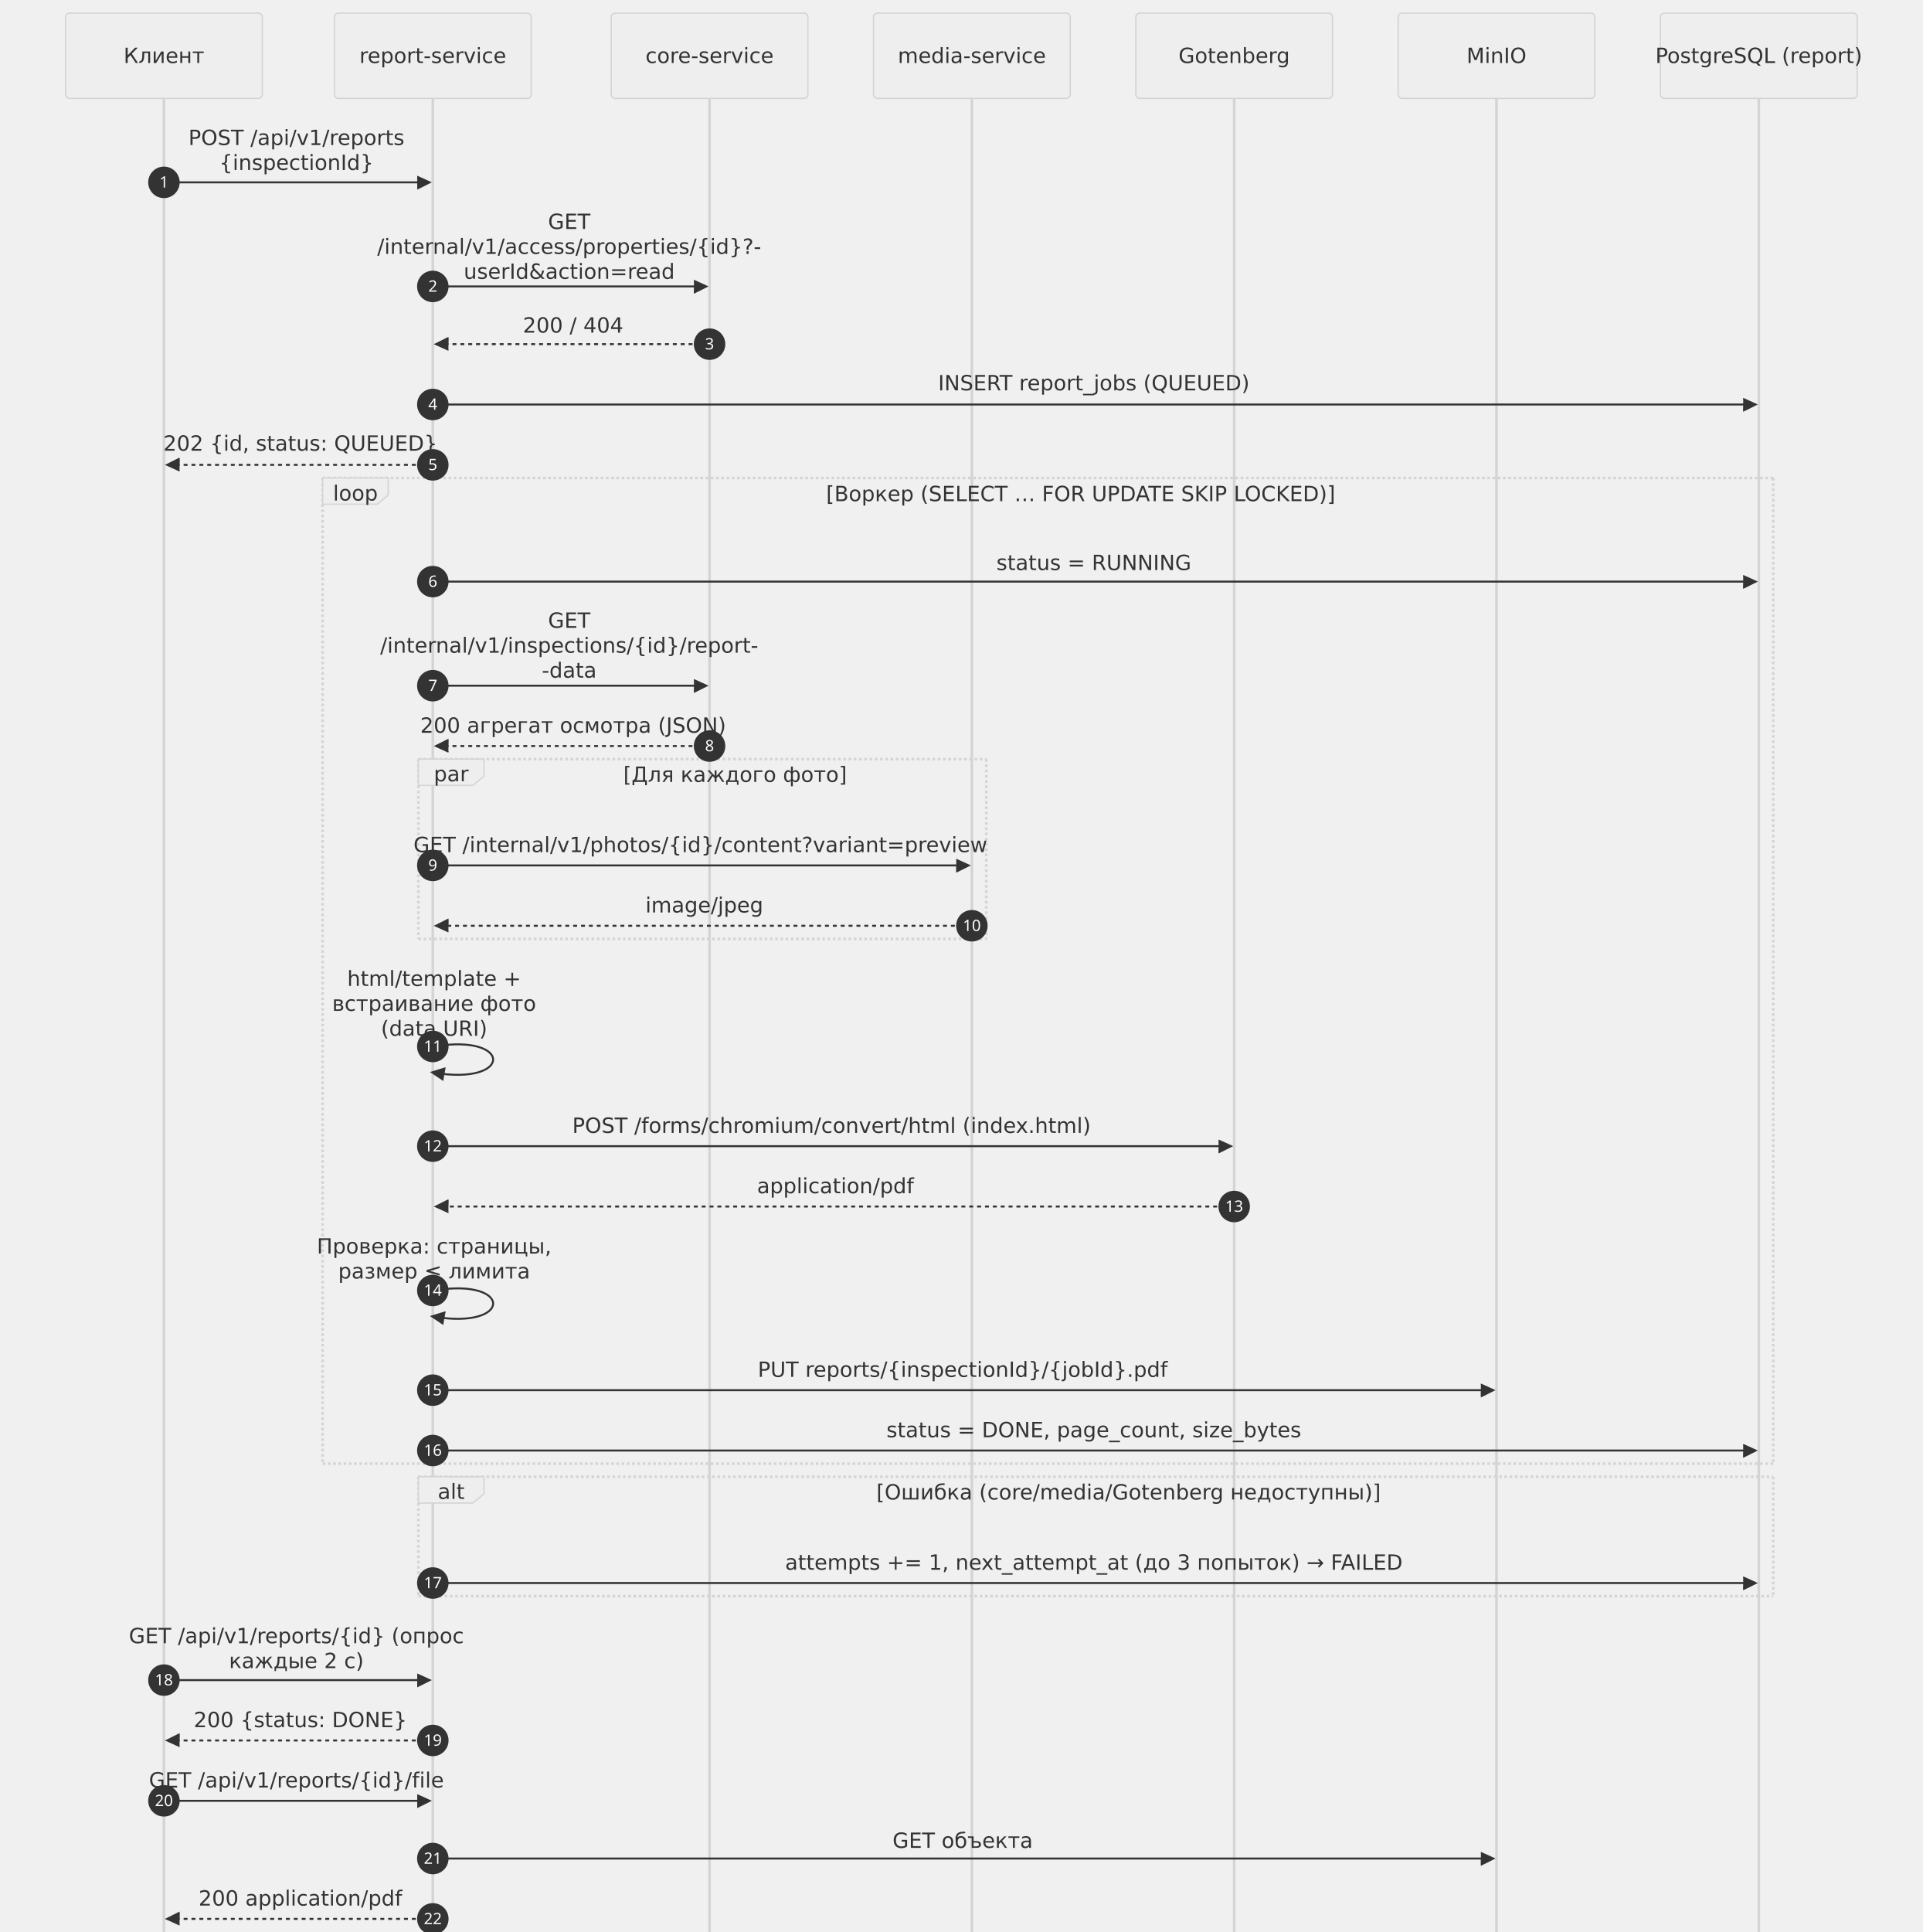
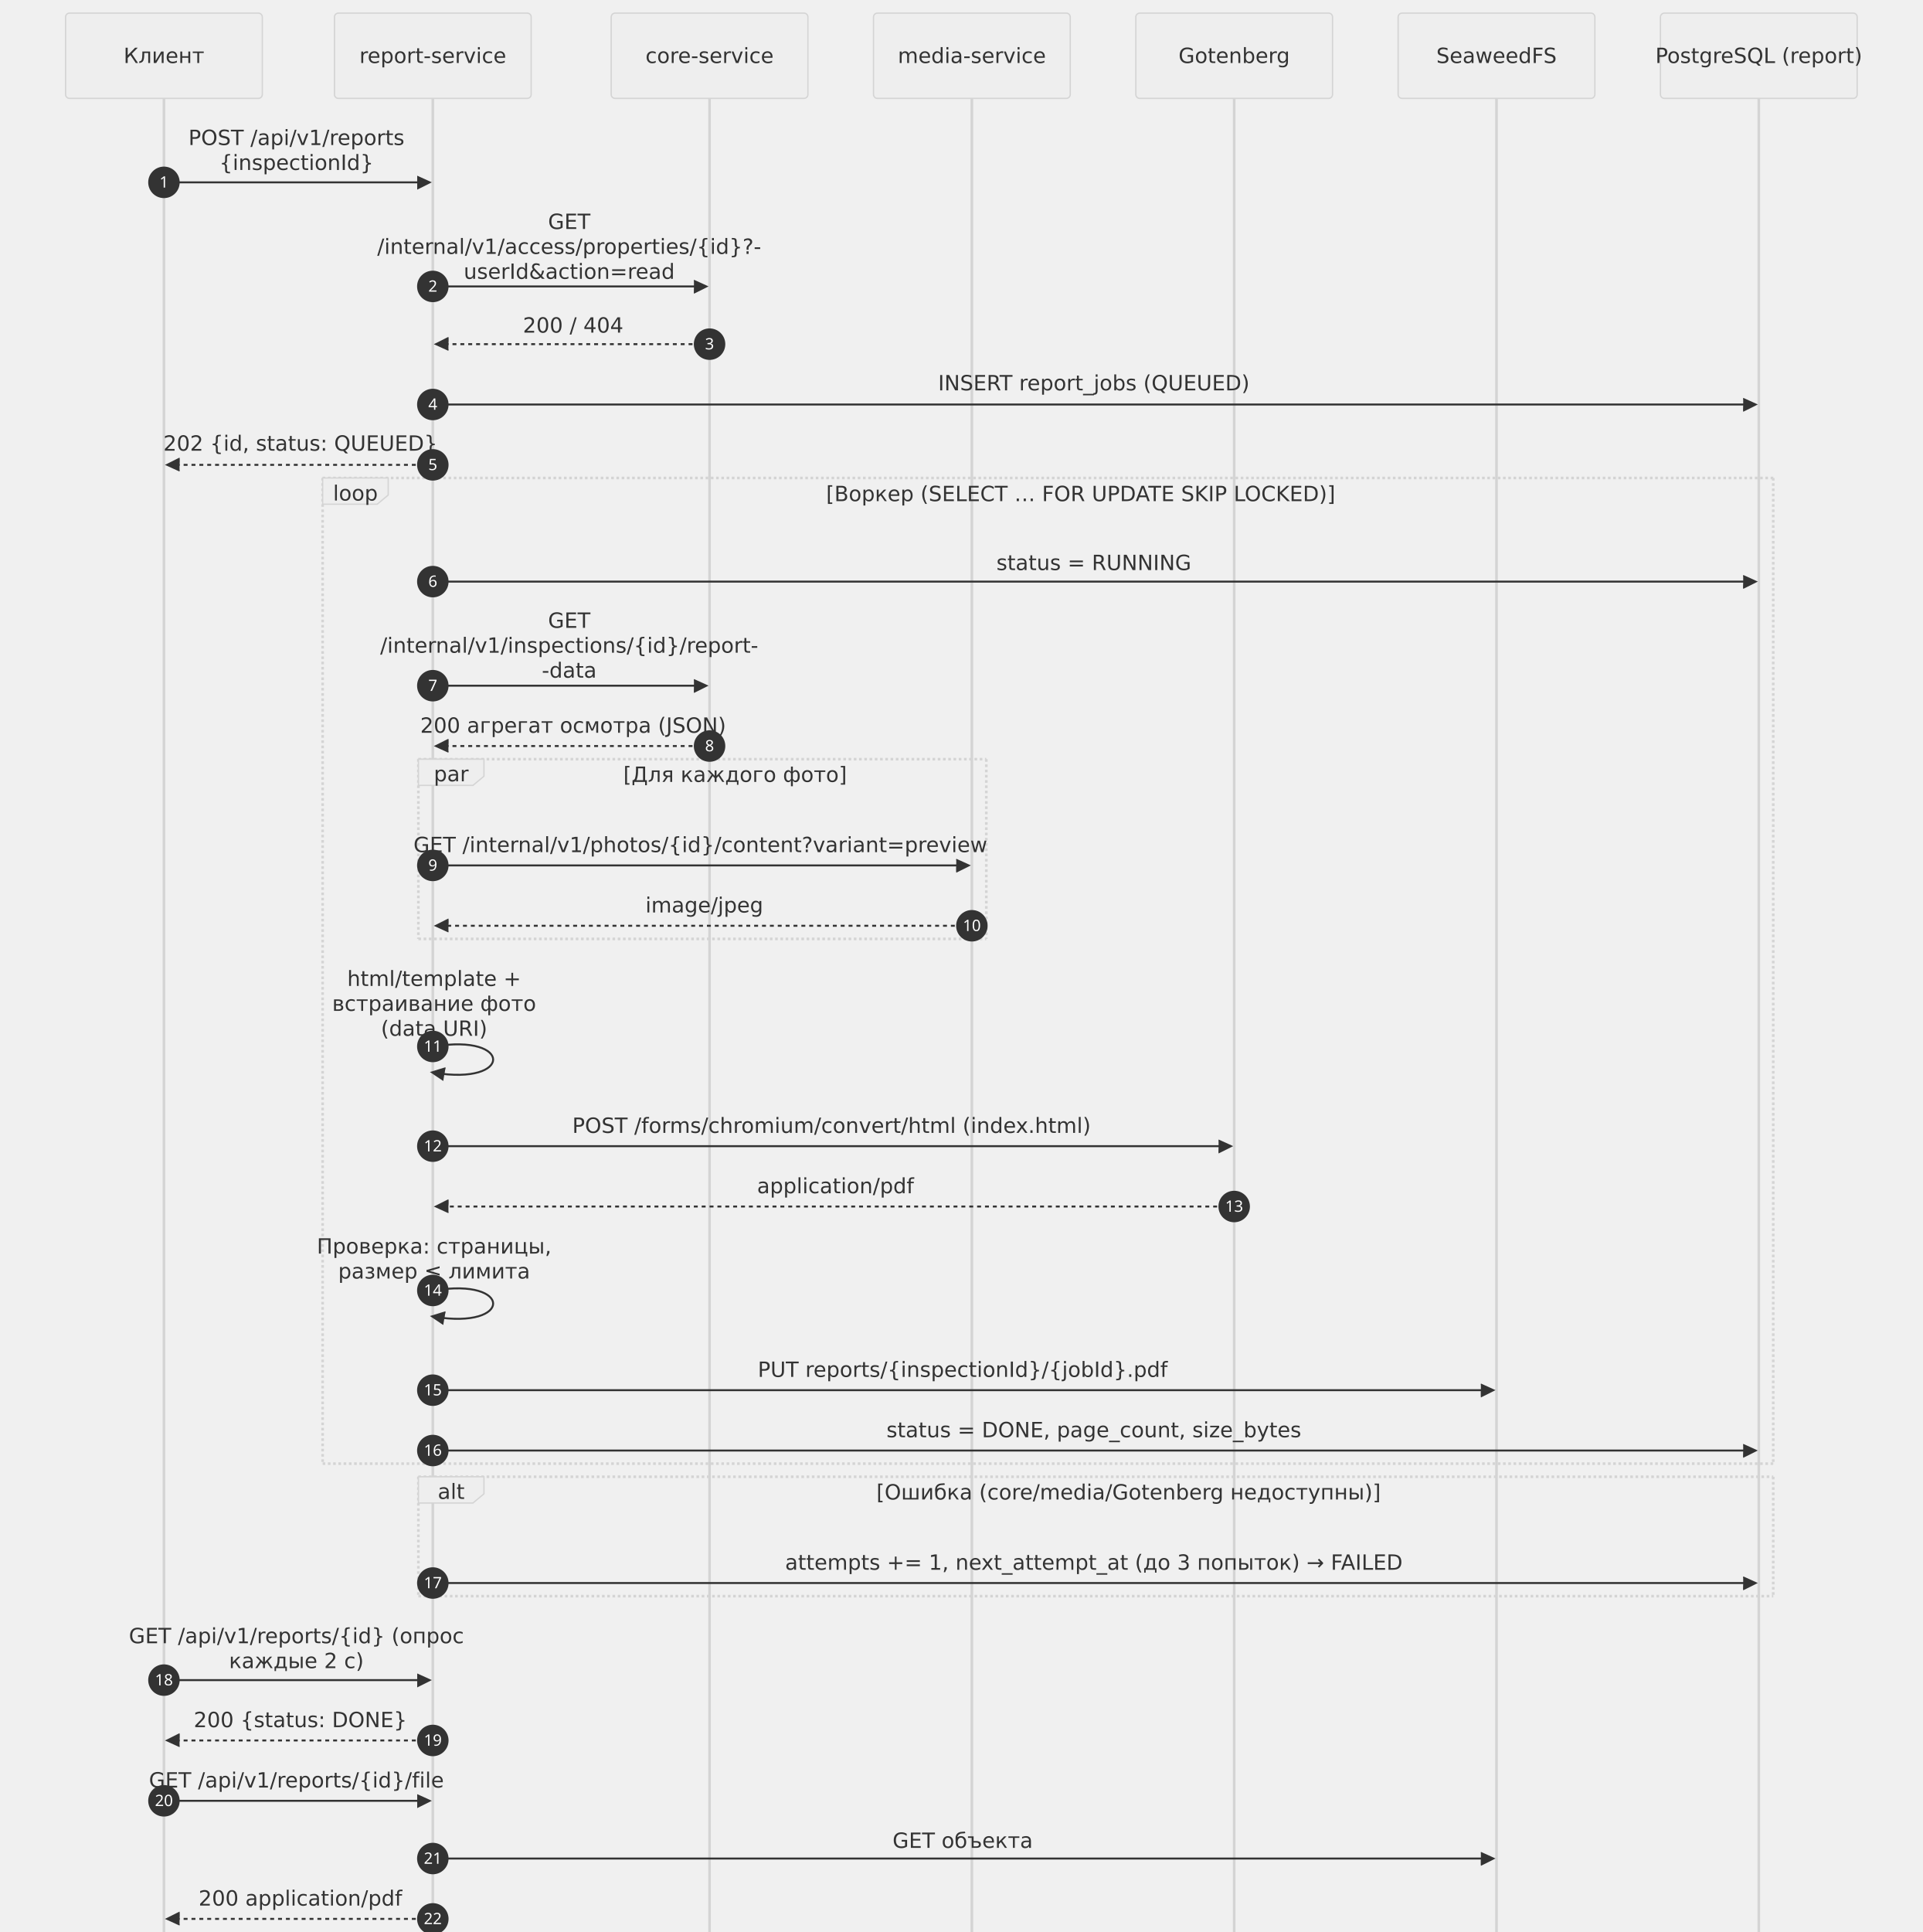
<svg xmlns="http://www.w3.org/2000/svg" id="my-svg" width="100%" style="max-width: 1466px; background-color: white;" viewBox="-50 -10 1466 1472.667" role="graphics-document document" aria-roledescription="sequence">
  <g>
    <line id="actor6" x1="1291" y1="65" x2="1291" y2="2000" class="actor-line 200" stroke-width="0.5px" stroke="#999" name="DB" data-et="life-line" data-id="DB" />
    <g id="root-6" data-et="participant" data-type="participant" data-id="DB">
      <rect x="1216" y="0" fill="#eaeaea" stroke="#666" width="150" height="65" name="DB" rx="3" ry="3" class="actor actor-top" />
      <text x="1291" y="32.5" dominant-baseline="central" alignment-baseline="central" class="actor actor-box" style="text-anchor: middle; font-size: 16px; font-weight: 400;">
        <tspan x="1291" dy="0">PostgreSQL (report)</tspan>
      </text>
    </g>
  </g>
  <g>
    <line id="actor5" x1="1091" y1="65" x2="1091" y2="2000" class="actor-line 200" stroke-width="0.5px" stroke="#999" name="S3" data-et="life-line" data-id="S3" />
    <g id="root-5" data-et="participant" data-type="participant" data-id="S3">
      <rect x="1016" y="0" fill="#eaeaea" stroke="#666" width="150" height="65" name="S3" rx="3" ry="3" class="actor actor-top" />
      <text x="1091" y="32.5" dominant-baseline="central" alignment-baseline="central" class="actor actor-box" style="text-anchor: middle; font-size: 16px; font-weight: 400;">
-         <tspan x="1091" dy="0">MinIO</tspan>
+         <tspan x="1091" dy="0">SeaweedFS</tspan>
      </text>
    </g>
  </g>
  <g>
    <line id="actor4" x1="891" y1="65" x2="891" y2="2000" class="actor-line 200" stroke-width="0.5px" stroke="#999" name="G" data-et="life-line" data-id="G" />
    <g id="root-4" data-et="participant" data-type="participant" data-id="G">
      <rect x="816" y="0" fill="#eaeaea" stroke="#666" width="150" height="65" name="G" rx="3" ry="3" class="actor actor-top" />
      <text x="891" y="32.5" dominant-baseline="central" alignment-baseline="central" class="actor actor-box" style="text-anchor: middle; font-size: 16px; font-weight: 400;">
        <tspan x="891" dy="0">Gotenberg</tspan>
      </text>
    </g>
  </g>
  <g>
    <line id="actor3" x1="691" y1="65" x2="691" y2="2000" class="actor-line 200" stroke-width="0.5px" stroke="#999" name="M" data-et="life-line" data-id="M" />
    <g id="root-3" data-et="participant" data-type="participant" data-id="M">
      <rect x="616" y="0" fill="#eaeaea" stroke="#666" width="150" height="65" name="M" rx="3" ry="3" class="actor actor-top" />
      <text x="691" y="32.5" dominant-baseline="central" alignment-baseline="central" class="actor actor-box" style="text-anchor: middle; font-size: 16px; font-weight: 400;">
        <tspan x="691" dy="0">media-service</tspan>
      </text>
    </g>
  </g>
  <g>
    <line id="actor2" x1="491" y1="65" x2="491" y2="2000" class="actor-line 200" stroke-width="0.5px" stroke="#999" name="C" data-et="life-line" data-id="C" />
    <g id="root-2" data-et="participant" data-type="participant" data-id="C">
      <rect x="416" y="0" fill="#eaeaea" stroke="#666" width="150" height="65" name="C" rx="3" ry="3" class="actor actor-top" />
      <text x="491" y="32.5" dominant-baseline="central" alignment-baseline="central" class="actor actor-box" style="text-anchor: middle; font-size: 16px; font-weight: 400;">
        <tspan x="491" dy="0">core-service</tspan>
      </text>
    </g>
  </g>
  <g>
    <line id="actor1" x1="280" y1="65" x2="280" y2="2000" class="actor-line 200" stroke-width="0.5px" stroke="#999" name="R" data-et="life-line" data-id="R" />
    <g id="root-1" data-et="participant" data-type="participant" data-id="R">
      <rect x="205" y="0" fill="#eaeaea" stroke="#666" width="150" height="65" name="R" rx="3" ry="3" class="actor actor-top" />
      <text x="280" y="32.5" dominant-baseline="central" alignment-baseline="central" class="actor actor-box" style="text-anchor: middle; font-size: 16px; font-weight: 400;">
        <tspan x="280" dy="0">report-service</tspan>
      </text>
    </g>
  </g>
  <g>
    <line id="actor0" x1="75" y1="65" x2="75" y2="2000" class="actor-line 200" stroke-width="0.5px" stroke="#999" name="CL" data-et="life-line" data-id="CL" />
    <g id="root-0" data-et="participant" data-type="participant" data-id="CL">
      <rect x="0" y="0" fill="#eaeaea" stroke="#666" width="150" height="65" name="CL" rx="3" ry="3" class="actor actor-top" />
      <text x="75" y="32.5" dominant-baseline="central" alignment-baseline="central" class="actor actor-box" style="text-anchor: middle; font-size: 16px; font-weight: 400;">
        <tspan x="75" dy="0">Клиент</tspan>
      </text>
    </g>
  </g>
  <style>#my-svg{font-family:DejaVu Sans,Arial,sans-serif;font-size:15px;fill:#000000;}@keyframes edge-animation-frame{from{stroke-dashoffset:0;}}@keyframes dash{to{stroke-dashoffset:0;}}#my-svg .edge-animation-slow{stroke-dasharray:9,5!important;stroke-dashoffset:900;animation:dash 50s linear infinite;stroke-linecap:round;}#my-svg .edge-animation-fast{stroke-dasharray:9,5!important;stroke-dashoffset:900;animation:dash 20s linear infinite;stroke-linecap:round;}#my-svg .error-icon{fill:#552222;}#my-svg .error-text{fill:#552222;stroke:#552222;}#my-svg .edge-thickness-normal{stroke-width:1px;}#my-svg .edge-thickness-thick{stroke-width:3.5px;}#my-svg .edge-pattern-solid{stroke-dasharray:0;}#my-svg .edge-thickness-invisible{stroke-width:0;fill:none;}#my-svg .edge-pattern-dashed{stroke-dasharray:3;}#my-svg .edge-pattern-dotted{stroke-dasharray:2;}#my-svg .marker{fill:#666;stroke:#666;}#my-svg .marker.cross{stroke:#666;}#my-svg svg{font-family:DejaVu Sans,Arial,sans-serif;font-size:15px;}#my-svg p{margin:0;}#my-svg .actor{stroke:hsl(0, 0%, 83%);fill:#eee;stroke-width:1;}#my-svg rect.actor.outer-path[data-look="neo"]{filter:drop-shadow( 1px 2px 2px rgba(185,185,185,1));}#my-svg rect.note[data-look="neo"]{stroke:#999;fill:#666;filter:drop-shadow( 1px 2px 2px rgba(185,185,185,1));}#my-svg text.actor&gt;tspan{fill:#333;stroke:none;}#my-svg .actor-line{stroke:hsl(0, 0%, 83%);}#my-svg .innerArc{stroke-width:1.5;stroke-dasharray:none;}#my-svg .messageLine0{stroke-width:1.5;stroke-dasharray:none;stroke:#333;}#my-svg .messageLine1{stroke-width:1.5;stroke-dasharray:2,2;stroke:#333;}#my-svg [id$="-arrowhead"] path{fill:#333;stroke:#333;}#my-svg .sequenceNumber{fill:white;}#my-svg [id$="-sequencenumber"]{fill:#333;}#my-svg [id$="-crosshead"] path{fill:#333;stroke:#333;}#my-svg .messageText{fill:#333;stroke:none;}#my-svg .labelBox{stroke:hsl(0, 0%, 83%);fill:#eee;filter:none;}#my-svg .labelText,#my-svg .labelText&gt;tspan{fill:#333;stroke:none;}#my-svg .loopText,#my-svg .loopText&gt;tspan{fill:#333;stroke:none;}#my-svg .sectionTitle,#my-svg .sectionTitle&gt;tspan{fill:#333;stroke:none;}#my-svg .loopLine{stroke-width:2px;stroke-dasharray:2,2;stroke:hsl(0, 0%, 83%);fill:hsl(0, 0%, 83%);}#my-svg .note{stroke:#999;fill:#666;}#my-svg .noteText,#my-svg .noteText&gt;tspan{fill:#fff;stroke:none;font-weight:normal;}#my-svg .activation0{fill:#f4f4f4;stroke:#666;}#my-svg .activation1{fill:#f4f4f4;stroke:#666;}#my-svg .activation2{fill:#f4f4f4;stroke:#666;}#my-svg .actorPopupMenu{position:absolute;}#my-svg .actorPopupMenuPanel{position:absolute;fill:#eee;box-shadow:0px 8px 16px 0px rgba(0,0,0,0.2);filter:drop-shadow(3px 5px 2px rgb(0 0 0 / 0.4));}#my-svg .actor-man circle,#my-svg line{fill:#eee;stroke-width:2px;}#my-svg g rect.rect{filter:drop-shadow( 1px 2px 2px rgba(185,185,185,1));stroke:#999;}#my-svg .node .neo-node{stroke:#999;}#my-svg [data-look="neo"].node rect,#my-svg [data-look="neo"].cluster rect,#my-svg [data-look="neo"].node polygon{stroke:url(#my-svg-gradient);filter:drop-shadow( 1px 2px 2px rgba(185,185,185,1));}#my-svg [data-look="neo"].swimlane.cluster rect{filter:none;}#my-svg [data-look="neo"].node path{stroke:url(#my-svg-gradient);stroke-width:1px;}#my-svg [data-look="neo"].node .outer-path{filter:drop-shadow( 1px 2px 2px rgba(185,185,185,1));}#my-svg [data-look="neo"].node .neo-line path{stroke:#999;filter:none;}#my-svg [data-look="neo"].node circle{stroke:url(#my-svg-gradient);filter:drop-shadow( 1px 2px 2px rgba(185,185,185,1));}#my-svg [data-look="neo"].node circle .state-start{fill:#000000;}#my-svg [data-look="neo"].icon-shape .icon{fill:url(#my-svg-gradient);filter:drop-shadow( 1px 2px 2px rgba(185,185,185,1));}#my-svg [data-look="neo"].icon-shape .icon-neo path{stroke:url(#my-svg-gradient);filter:drop-shadow( 1px 2px 2px rgba(185,185,185,1));}#my-svg :root{--mermaid-font-family:"trebuchet ms",verdana,arial,sans-serif;}</style>
  <g />
  <defs>
    <symbol id="my-svg-computer" width="24" height="24">
      <path transform="scale(.5)" d="M2 2v13h20v-13h-20zm18 11h-16v-9h16v9zm-10.228 6l.466-1h3.524l.467 1h-4.457zm14.228 3h-24l2-6h2.104l-1.33 4h18.45l-1.297-4h2.073l2 6zm-5-10h-14v-7h14v7z" />
    </symbol>
  </defs>
  <defs>
    <symbol id="my-svg-database" fill-rule="evenodd" clip-rule="evenodd">
      <path transform="scale(.5)" d="M12.258.001l.256.004.255.005.253.008.251.01.249.012.247.015.246.016.242.019.241.02.239.023.236.024.233.027.231.028.229.031.225.032.223.034.22.036.217.038.214.04.211.041.208.043.205.045.201.046.198.048.194.05.191.051.187.053.183.054.18.056.175.057.172.059.168.06.163.061.16.063.155.064.15.066.074.033.073.033.071.034.07.034.069.035.068.035.067.035.066.035.064.036.064.036.062.036.06.036.06.037.058.037.058.037.055.038.055.038.053.038.052.038.051.039.05.039.048.039.047.039.045.04.044.04.043.04.041.04.04.041.039.041.037.041.036.041.034.041.033.042.032.042.03.042.029.042.027.042.026.043.024.043.023.043.021.043.02.043.018.044.017.043.015.044.013.044.012.044.011.045.009.044.007.045.006.045.004.045.002.045.001.045v17l-.001.045-.002.045-.004.045-.006.045-.007.045-.009.044-.011.045-.012.044-.013.044-.015.044-.017.043-.018.044-.02.043-.021.043-.023.043-.024.043-.026.043-.027.042-.029.042-.03.042-.032.042-.033.042-.034.041-.036.041-.037.041-.039.041-.04.041-.041.04-.043.04-.044.04-.045.04-.047.039-.048.039-.05.039-.051.039-.052.038-.053.038-.055.038-.055.038-.058.037-.058.037-.06.037-.06.036-.062.036-.064.036-.064.036-.066.035-.067.035-.068.035-.069.035-.07.034-.071.034-.073.033-.074.033-.15.066-.155.064-.16.063-.163.061-.168.06-.172.059-.175.057-.18.056-.183.054-.187.053-.191.051-.194.05-.198.048-.201.046-.205.045-.208.043-.211.041-.214.04-.217.038-.22.036-.223.034-.225.032-.229.031-.231.028-.233.027-.236.024-.239.023-.241.02-.242.019-.246.016-.247.015-.249.012-.251.01-.253.008-.255.005-.256.004-.258.001-.258-.001-.256-.004-.255-.005-.253-.008-.251-.01-.249-.012-.247-.015-.245-.016-.243-.019-.241-.02-.238-.023-.236-.024-.234-.027-.231-.028-.228-.031-.226-.032-.223-.034-.22-.036-.217-.038-.214-.04-.211-.041-.208-.043-.204-.045-.201-.046-.198-.048-.195-.05-.19-.051-.187-.053-.184-.054-.179-.056-.176-.057-.172-.059-.167-.06-.164-.061-.159-.063-.155-.064-.151-.066-.074-.033-.072-.033-.072-.034-.07-.034-.069-.035-.068-.035-.067-.035-.066-.035-.064-.036-.063-.036-.062-.036-.061-.036-.06-.037-.058-.037-.057-.037-.056-.038-.055-.038-.053-.038-.052-.038-.051-.039-.049-.039-.049-.039-.046-.039-.046-.04-.044-.04-.043-.04-.041-.04-.04-.041-.039-.041-.037-.041-.036-.041-.034-.041-.033-.042-.032-.042-.03-.042-.029-.042-.027-.042-.026-.043-.024-.043-.023-.043-.021-.043-.02-.043-.018-.044-.017-.043-.015-.044-.013-.044-.012-.044-.011-.045-.009-.044-.007-.045-.006-.045-.004-.045-.002-.045-.001-.045v-17l.001-.045.002-.045.004-.045.006-.045.007-.045.009-.044.011-.045.012-.044.013-.044.015-.044.017-.043.018-.044.02-.043.021-.043.023-.043.024-.043.026-.043.027-.042.029-.042.03-.042.032-.042.033-.042.034-.041.036-.041.037-.041.039-.041.04-.041.041-.04.043-.04.044-.04.046-.04.046-.039.049-.039.049-.039.051-.039.052-.038.053-.038.055-.038.056-.038.057-.037.058-.037.06-.037.061-.036.062-.036.063-.036.064-.036.066-.035.067-.035.068-.035.069-.035.07-.034.072-.034.072-.033.074-.033.151-.066.155-.064.159-.063.164-.061.167-.06.172-.059.176-.057.179-.056.184-.054.187-.053.19-.051.195-.05.198-.048.201-.046.204-.045.208-.043.211-.041.214-.04.217-.038.22-.036.223-.034.226-.032.228-.031.231-.028.234-.027.236-.024.238-.023.241-.02.243-.019.245-.016.247-.015.249-.012.251-.01.253-.008.255-.005.256-.004.258-.001.258.001zm-9.258 20.499v.01l.001.021.003.021.004.022.005.021.006.022.007.022.009.023.01.022.011.023.012.023.013.023.015.023.016.024.017.023.018.024.019.024.021.024.022.025.023.024.024.025.052.049.056.05.061.051.066.051.07.051.075.051.079.052.084.052.088.052.092.052.097.052.102.051.105.052.11.052.114.051.119.051.123.051.127.05.131.05.135.05.139.048.144.049.147.047.152.047.155.047.16.045.163.045.167.043.171.043.176.041.178.041.183.039.187.039.19.037.194.035.197.035.202.033.204.031.209.03.212.029.216.027.219.025.222.024.226.021.23.02.233.018.236.016.24.015.243.012.246.01.249.008.253.005.256.004.259.001.26-.001.257-.004.254-.005.25-.008.247-.011.244-.012.241-.014.237-.016.233-.018.231-.021.226-.021.224-.024.22-.026.216-.027.212-.028.21-.031.205-.031.202-.034.198-.034.194-.036.191-.037.187-.039.183-.04.179-.04.175-.042.172-.043.168-.044.163-.045.16-.046.155-.046.152-.047.148-.048.143-.049.139-.049.136-.05.131-.05.126-.05.123-.051.118-.052.114-.051.11-.052.106-.052.101-.052.096-.052.092-.052.088-.053.083-.051.079-.052.074-.052.07-.051.065-.051.06-.051.056-.05.051-.05.023-.024.023-.025.021-.024.02-.024.019-.024.018-.024.017-.024.015-.023.014-.024.013-.023.012-.023.01-.023.01-.022.008-.022.006-.022.006-.022.004-.022.004-.021.001-.021.001-.021v-4.127l-.077.055-.08.053-.083.054-.085.053-.087.052-.09.052-.093.051-.095.05-.097.05-.1.049-.102.049-.105.048-.106.047-.109.047-.111.046-.114.045-.115.045-.118.044-.12.043-.122.042-.124.042-.126.041-.128.04-.13.04-.132.038-.134.038-.135.037-.138.037-.139.035-.142.035-.143.034-.144.033-.147.032-.148.031-.15.03-.151.03-.153.029-.154.027-.156.027-.158.026-.159.025-.161.024-.162.023-.163.022-.165.021-.166.02-.167.019-.169.018-.169.017-.171.016-.173.015-.173.014-.175.013-.175.012-.177.011-.178.01-.179.008-.179.008-.181.006-.182.005-.182.004-.184.003-.184.002h-.37l-.184-.002-.184-.003-.182-.004-.182-.005-.181-.006-.179-.008-.179-.008-.178-.01-.176-.011-.176-.012-.175-.013-.173-.014-.172-.015-.171-.016-.17-.017-.169-.018-.167-.019-.166-.02-.165-.021-.163-.022-.162-.023-.161-.024-.159-.025-.157-.026-.156-.027-.155-.027-.153-.029-.151-.03-.15-.03-.148-.031-.146-.032-.145-.033-.143-.034-.141-.035-.14-.035-.137-.037-.136-.037-.134-.038-.132-.038-.13-.04-.128-.04-.126-.041-.124-.042-.122-.042-.12-.044-.117-.043-.116-.045-.113-.045-.112-.046-.109-.047-.106-.047-.105-.048-.102-.049-.1-.049-.097-.05-.095-.05-.093-.052-.09-.051-.087-.052-.085-.053-.083-.054-.08-.054-.077-.054v4.127zm0-5.654v.011l.001.021.003.021.004.021.005.022.006.022.007.022.009.022.01.022.011.023.012.023.013.023.015.024.016.023.017.024.018.024.019.024.021.024.022.024.023.025.024.024.052.05.056.05.061.05.066.051.07.051.075.052.079.051.084.052.088.052.092.052.097.052.102.052.105.052.11.051.114.051.119.052.123.05.127.051.131.05.135.049.139.049.144.048.147.048.152.047.155.046.16.045.163.045.167.044.171.042.176.042.178.04.183.04.187.038.19.037.194.036.197.034.202.033.204.032.209.03.212.028.216.027.219.025.222.024.226.022.23.02.233.018.236.016.24.014.243.012.246.01.249.008.253.006.256.003.259.001.26-.001.257-.003.254-.006.25-.008.247-.01.244-.012.241-.015.237-.016.233-.018.231-.02.226-.022.224-.024.22-.025.216-.027.212-.029.21-.03.205-.032.202-.033.198-.035.194-.036.191-.037.187-.039.183-.039.179-.041.175-.042.172-.043.168-.044.163-.045.16-.045.155-.047.152-.047.148-.048.143-.048.139-.05.136-.049.131-.05.126-.051.123-.051.118-.051.114-.052.11-.052.106-.052.101-.052.096-.052.092-.052.088-.052.083-.052.079-.052.074-.051.07-.052.065-.051.06-.05.056-.051.051-.049.023-.025.023-.024.021-.025.02-.024.019-.024.018-.024.017-.024.015-.023.014-.023.013-.024.012-.022.01-.023.01-.023.008-.022.006-.022.006-.022.004-.021.004-.022.001-.021.001-.021v-4.139l-.077.054-.08.054-.083.054-.085.052-.087.053-.09.051-.093.051-.095.051-.097.05-.1.049-.102.049-.105.048-.106.047-.109.047-.111.046-.114.045-.115.044-.118.044-.12.044-.122.042-.124.042-.126.041-.128.04-.13.039-.132.039-.134.038-.135.037-.138.036-.139.036-.142.035-.143.033-.144.033-.147.033-.148.031-.15.03-.151.03-.153.028-.154.028-.156.027-.158.026-.159.025-.161.024-.162.023-.163.022-.165.021-.166.02-.167.019-.169.018-.169.017-.171.016-.173.015-.173.014-.175.013-.175.012-.177.011-.178.009-.179.009-.179.007-.181.007-.182.005-.182.004-.184.003-.184.002h-.37l-.184-.002-.184-.003-.182-.004-.182-.005-.181-.007-.179-.007-.179-.009-.178-.009-.176-.011-.176-.012-.175-.013-.173-.014-.172-.015-.171-.016-.17-.017-.169-.018-.167-.019-.166-.02-.165-.021-.163-.022-.162-.023-.161-.024-.159-.025-.157-.026-.156-.027-.155-.028-.153-.028-.151-.03-.15-.03-.148-.031-.146-.033-.145-.033-.143-.033-.141-.035-.14-.036-.137-.036-.136-.037-.134-.038-.132-.039-.13-.039-.128-.04-.126-.041-.124-.042-.122-.043-.12-.043-.117-.044-.116-.044-.113-.046-.112-.046-.109-.046-.106-.047-.105-.048-.102-.049-.1-.049-.097-.05-.095-.051-.093-.051-.09-.051-.087-.053-.085-.052-.083-.054-.08-.054-.077-.054v4.139zm0-5.666v.011l.001.02.003.022.004.021.005.022.006.021.007.022.009.023.01.022.011.023.012.023.013.023.015.023.016.024.017.024.018.023.019.024.021.025.022.024.023.024.024.025.052.05.056.05.061.05.066.051.07.051.075.052.079.051.084.052.088.052.092.052.097.052.102.052.105.051.11.052.114.051.119.051.123.051.127.05.131.05.135.05.139.049.144.048.147.048.152.047.155.046.16.045.163.045.167.043.171.043.176.042.178.04.183.04.187.038.19.037.194.036.197.034.202.033.204.032.209.03.212.028.216.027.219.025.222.024.226.021.23.02.233.018.236.017.24.014.243.012.246.01.249.008.253.006.256.003.259.001.26-.001.257-.003.254-.006.25-.008.247-.01.244-.013.241-.014.237-.016.233-.018.231-.02.226-.022.224-.024.22-.025.216-.027.212-.029.21-.03.205-.032.202-.033.198-.035.194-.036.191-.037.187-.039.183-.039.179-.041.175-.042.172-.043.168-.044.163-.045.16-.045.155-.047.152-.047.148-.048.143-.049.139-.049.136-.049.131-.051.126-.05.123-.051.118-.052.114-.051.11-.052.106-.052.101-.052.096-.052.092-.052.088-.052.083-.052.079-.052.074-.052.07-.051.065-.051.06-.051.056-.05.051-.049.023-.025.023-.025.021-.024.02-.024.019-.024.018-.024.017-.024.015-.023.014-.024.013-.023.012-.023.01-.022.01-.023.008-.022.006-.022.006-.022.004-.022.004-.021.001-.021.001-.021v-4.153l-.077.054-.08.054-.083.053-.085.053-.087.053-.09.051-.093.051-.095.051-.097.05-.1.049-.102.048-.105.048-.106.048-.109.046-.111.046-.114.046-.115.044-.118.044-.12.043-.122.043-.124.042-.126.041-.128.04-.13.039-.132.039-.134.038-.135.037-.138.036-.139.036-.142.034-.143.034-.144.033-.147.032-.148.032-.15.03-.151.03-.153.028-.154.028-.156.027-.158.026-.159.024-.161.024-.162.023-.163.023-.165.021-.166.02-.167.019-.169.018-.169.017-.171.016-.173.015-.173.014-.175.013-.175.012-.177.01-.178.01-.179.009-.179.007-.181.006-.182.006-.182.004-.184.003-.184.001-.185.001-.185-.001-.184-.001-.184-.003-.182-.004-.182-.006-.181-.006-.179-.007-.179-.009-.178-.01-.176-.01-.176-.012-.175-.013-.173-.014-.172-.015-.171-.016-.17-.017-.169-.018-.167-.019-.166-.02-.165-.021-.163-.023-.162-.023-.161-.024-.159-.024-.157-.026-.156-.027-.155-.028-.153-.028-.151-.03-.15-.03-.148-.032-.146-.032-.145-.033-.143-.034-.141-.034-.14-.036-.137-.036-.136-.037-.134-.038-.132-.039-.13-.039-.128-.041-.126-.041-.124-.041-.122-.043-.12-.043-.117-.044-.116-.044-.113-.046-.112-.046-.109-.046-.106-.048-.105-.048-.102-.048-.1-.05-.097-.049-.095-.051-.093-.051-.09-.052-.087-.052-.085-.053-.083-.053-.08-.054-.077-.054v4.153zm8.74-8.179l-.257.004-.254.005-.25.008-.247.011-.244.012-.241.014-.237.016-.233.018-.231.021-.226.022-.224.023-.22.026-.216.027-.212.028-.21.031-.205.032-.202.033-.198.034-.194.036-.191.038-.187.038-.183.04-.179.041-.175.042-.172.043-.168.043-.163.045-.16.046-.155.046-.152.048-.148.048-.143.048-.139.049-.136.05-.131.05-.126.051-.123.051-.118.051-.114.052-.11.052-.106.052-.101.052-.096.052-.092.052-.088.052-.083.052-.079.052-.074.051-.07.052-.065.051-.06.05-.056.05-.051.05-.023.025-.023.024-.021.024-.02.025-.019.024-.018.024-.017.023-.015.024-.014.023-.013.023-.012.023-.01.023-.01.022-.008.022-.006.023-.006.021-.004.022-.004.021-.001.021-.001.021.001.021.001.021.004.021.004.022.006.021.006.023.008.022.01.022.01.023.012.023.013.023.014.023.015.024.017.023.018.024.019.024.02.025.021.024.023.024.023.025.051.05.056.05.06.05.065.051.07.052.074.051.079.052.083.052.088.052.092.052.096.052.101.052.106.052.11.052.114.052.118.051.123.051.126.051.131.05.136.05.139.049.143.048.148.048.152.048.155.046.16.046.163.045.168.043.172.043.175.042.179.041.183.04.187.038.191.038.194.036.198.034.202.033.205.032.21.031.212.028.216.027.22.026.224.023.226.022.231.021.233.018.237.016.241.014.244.012.247.011.25.008.254.005.257.004.26.001.26-.001.257-.004.254-.005.25-.008.247-.011.244-.012.241-.014.237-.016.233-.018.231-.021.226-.022.224-.023.22-.026.216-.027.212-.028.21-.031.205-.032.202-.033.198-.034.194-.036.191-.038.187-.038.183-.04.179-.041.175-.042.172-.043.168-.043.163-.045.16-.046.155-.046.152-.048.148-.048.143-.048.139-.049.136-.05.131-.05.126-.051.123-.051.118-.051.114-.052.11-.052.106-.052.101-.052.096-.052.092-.052.088-.052.083-.052.079-.052.074-.051.07-.052.065-.051.06-.05.056-.05.051-.05.023-.025.023-.024.021-.024.02-.025.019-.024.018-.024.017-.023.015-.024.014-.023.013-.023.012-.023.01-.023.01-.022.008-.022.006-.023.006-.021.004-.022.004-.021.001-.021.001-.021-.001-.021-.001-.021-.004-.021-.004-.022-.006-.021-.006-.023-.008-.022-.01-.022-.01-.023-.012-.023-.013-.023-.014-.023-.015-.024-.017-.023-.018-.024-.019-.024-.02-.025-.021-.024-.023-.024-.023-.025-.051-.05-.056-.05-.06-.05-.065-.051-.07-.052-.074-.051-.079-.052-.083-.052-.088-.052-.092-.052-.096-.052-.101-.052-.106-.052-.11-.052-.114-.052-.118-.051-.123-.051-.126-.051-.131-.05-.136-.05-.139-.049-.143-.048-.148-.048-.152-.048-.155-.046-.16-.046-.163-.045-.168-.043-.172-.043-.175-.042-.179-.041-.183-.04-.187-.038-.191-.038-.194-.036-.198-.034-.202-.033-.205-.032-.21-.031-.212-.028-.216-.027-.22-.026-.224-.023-.226-.022-.231-.021-.233-.018-.237-.016-.241-.014-.244-.012-.247-.011-.25-.008-.254-.005-.257-.004-.26-.001-.26.001z" />
    </symbol>
  </defs>
  <defs>
    <symbol id="my-svg-clock" width="24" height="24">
      <path transform="scale(.5)" d="M12 2c5.514 0 10 4.486 10 10s-4.486 10-10 10-10-4.486-10-10 4.486-10 10-10zm0-2c-6.627 0-12 5.373-12 12s5.373 12 12 12 12-5.373 12-12-5.373-12-12-12zm5.848 12.459c.202.038.202.333.001.372-1.907.361-6.045 1.111-6.547 1.111-.719 0-1.301-.582-1.301-1.301 0-.512.77-5.447 1.125-7.445.034-.192.312-.181.343.014l.985 6.238 5.394 1.011z" />
    </symbol>
  </defs>
  <defs>
    <marker id="my-svg-arrowhead" refX="7.9" refY="5" markerUnits="userSpaceOnUse" markerWidth="12" markerHeight="12" orient="auto-start-reverse">
      <path d="M -1 0 L 10 5 L 0 10 z" />
    </marker>
  </defs>
  <defs>
    <marker id="my-svg-crosshead" markerWidth="15" markerHeight="8" orient="auto" refX="4" refY="4.5">
      <path fill="none" stroke="#000000" stroke-width="1pt" d="M 1,2 L 6,7 M 6,2 L 1,7" style="stroke-dasharray: 0, 0;" />
    </marker>
  </defs>
  <defs>
    <marker id="my-svg-filled-head" refX="15.5" refY="7" markerWidth="20" markerHeight="28" orient="auto">
      <path d="M 18,7 L9,13 L14,7 L9,1 Z" />
    </marker>
  </defs>
  <defs>
    <marker id="my-svg-sequencenumber" refX="15" refY="15" markerWidth="60" markerHeight="40" orient="auto">
      <circle cx="15" cy="15" r="6" />
    </marker>
  </defs>
  <defs>
    <marker id="my-svg-solidTopArrowHead" refX="7.9" refY="7.25" markerUnits="userSpaceOnUse" markerWidth="12" markerHeight="12" orient="auto-start-reverse">
      <path d="M 0 0 L 10 8 L 0 8 z" />
    </marker>
  </defs>
  <defs>
    <marker id="my-svg-solidBottomArrowHead" refX="7.9" refY="0.75" markerUnits="userSpaceOnUse" markerWidth="12" markerHeight="12" orient="auto-start-reverse">
      <path d="M 0 0 L 10 0 L 0 8 z" />
    </marker>
  </defs>
  <defs>
    <marker id="my-svg-stickTopArrowHead" refX="7.5" refY="7" markerUnits="userSpaceOnUse" markerWidth="12" markerHeight="12" orient="auto-start-reverse">
      <path d="M 0 0 L 7 7" stroke="black" stroke-width="1.5" fill="none" />
    </marker>
  </defs>
  <defs>
    <marker id="my-svg-stickBottomArrowHead" refX="7.5" refY="0" markerUnits="userSpaceOnUse" markerWidth="12" markerHeight="12" orient="auto-start-reverse">
      <path d="M 0 7 L 7 0" stroke="black" stroke-width="1.5" fill="none" />
    </marker>
  </defs>
  <g data-et="control-structure" data-id="i13">
    <line x1="269" y1="568.667" x2="702" y2="568.667" class="loopLine" />
    <line x1="702" y1="568.667" x2="702" y2="705.667" class="loopLine" />
    <line x1="269" y1="705.667" x2="702" y2="705.667" class="loopLine" />
    <line x1="269" y1="568.667" x2="269" y2="705.667" class="loopLine" />
    <polygon points="269,568.667 319,568.667 319,581.667 310.6,588.667 269,588.667" class="labelBox" />
    <text x="294" y="581" text-anchor="middle" dominant-baseline="middle" alignment-baseline="middle" class="labelText" style="font-size: 16px; font-weight: 400;">par</text>
    <text x="510.5" y="586" text-anchor="middle" class="loopText" style="font-size: 16px; font-weight: 400;">
      <tspan x="510.5">[Для каждого фото]</tspan>
    </text>
  </g>
  <g data-et="control-structure" data-id="i20">
    <line x1="196" y1="354.333" x2="1302" y2="354.333" class="loopLine" />
    <line x1="1302" y1="354.333" x2="1302" y2="1105.667" class="loopLine" />
    <line x1="196" y1="1105.667" x2="1302" y2="1105.667" class="loopLine" />
    <line x1="196" y1="354.333" x2="196" y2="1105.667" class="loopLine" />
    <polygon points="196,354.333 246,354.333 246,367.333 237.6,374.333 196,374.333" class="labelBox" />
    <text x="221" y="367" text-anchor="middle" dominant-baseline="middle" alignment-baseline="middle" class="labelText" style="font-size: 16px; font-weight: 400;">loop</text>
    <text x="774" y="372" text-anchor="middle" class="loopText" style="font-size: 16px; font-weight: 400;">
      <tspan x="774">[Воркер (SELECT … FOR UPDATE SKIP LOCKED)]</tspan>
    </text>
  </g>
  <g data-et="control-structure" data-id="i23">
    <line x1="269" y1="1115.667" x2="1302" y2="1115.667" class="loopLine" />
    <line x1="1302" y1="1115.667" x2="1302" y2="1206.667" class="loopLine" />
    <line x1="269" y1="1206.667" x2="1302" y2="1206.667" class="loopLine" />
    <line x1="269" y1="1115.667" x2="269" y2="1206.667" class="loopLine" />
    <polygon points="269,1115.667 319,1115.667 319,1128.667 310.6,1135.667 269,1135.667" class="labelBox" />
    <text x="294" y="1128" text-anchor="middle" dominant-baseline="middle" alignment-baseline="middle" class="labelText" style="font-size: 16px; font-weight: 400;">alt</text>
    <text x="810.5" y="1133" text-anchor="middle" class="loopText" style="font-size: 16px; font-weight: 400;">
      <tspan x="810.5">[Ошибка (core/media/Gotenberg недоступны)]</tspan>
    </text>
  </g>
  <text x="176" y="80" text-anchor="middle" dominant-baseline="middle" alignment-baseline="middle" class="messageText" dy="1em" style="font-size: 16px; font-weight: 400;">POST /api/v1/reports</text>
  <text x="176" y="99" text-anchor="middle" dominant-baseline="middle" alignment-baseline="middle" class="messageText" dy="1em" style="font-size: 16px; font-weight: 400;">{inspectionId}</text>
  <line x1="82" y1="129" x2="276" y2="129" class="messageLine0" data-et="message" data-id="i1" data-from="CL" data-to="R" stroke-width="2" stroke="none" marker-end="url(#my-svg-arrowhead)" style="fill: none;" />
  <line x1="75" y1="129" x2="75" y2="129" stroke-width="0" marker-start="url(#my-svg-sequencenumber)" />
  <text x="75" y="133" font-family="sans-serif" font-size="12px" text-anchor="middle" class="sequenceNumber">1</text>
  <text x="384" y="144" text-anchor="middle" dominant-baseline="middle" alignment-baseline="middle" class="messageText" dy="1em" style="font-size: 16px; font-weight: 400;">GET</text>
  <text x="384" y="163" text-anchor="middle" dominant-baseline="middle" alignment-baseline="middle" class="messageText" dy="1em" style="font-size: 16px; font-weight: 400;">/internal/v1/access/properties/{id}?-</text>
  <text x="384" y="182" text-anchor="middle" dominant-baseline="middle" alignment-baseline="middle" class="messageText" dy="1em" style="font-size: 16px; font-weight: 400;">userId&amp;action=read</text>
  <line x1="287" y1="208.333" x2="487" y2="208.333" class="messageLine0" data-et="message" data-id="i2" data-from="R" data-to="C" stroke-width="2" stroke="none" marker-end="url(#my-svg-arrowhead)" style="fill: none;" />
  <line x1="280" y1="208.333" x2="280" y2="208.333" stroke-width="0" marker-start="url(#my-svg-sequencenumber)" />
  <text x="280" y="212.333" font-family="sans-serif" font-size="12px" text-anchor="middle" class="sequenceNumber">2</text>
  <text x="387" y="223" text-anchor="middle" dominant-baseline="middle" alignment-baseline="middle" class="messageText" dy="1em" style="font-size: 16px; font-weight: 400;">200 / 404</text>
  <line x1="496" y1="252.333" x2="284" y2="252.333" class="messageLine1" data-et="message" data-id="i3" data-from="C" data-to="R" stroke-width="2" stroke="none" marker-end="url(#my-svg-arrowhead)" style="stroke-dasharray: 3, 3; fill: none;" />
  <line x1="491" y1="252.333" x2="491" y2="252.333" stroke-width="0" marker-start="url(#my-svg-sequencenumber)" />
  <text x="491" y="256.333" font-family="sans-serif" font-size="12px" text-anchor="middle" class="sequenceNumber">3</text>
  <text x="784" y="267" text-anchor="middle" dominant-baseline="middle" alignment-baseline="middle" class="messageText" dy="1em" style="font-size: 16px; font-weight: 400;">INSERT report_jobs (QUEUED)</text>
  <line x1="287" y1="298.333" x2="1287" y2="298.333" class="messageLine0" data-et="message" data-id="i4" data-from="R" data-to="DB" stroke-width="2" stroke="none" marker-end="url(#my-svg-arrowhead)" style="fill: none;" />
  <line x1="280" y1="298.333" x2="280" y2="298.333" stroke-width="0" marker-start="url(#my-svg-sequencenumber)" />
  <text x="280" y="302.333" font-family="sans-serif" font-size="12px" text-anchor="middle" class="sequenceNumber">4</text>
  <text x="179" y="313" text-anchor="middle" dominant-baseline="middle" alignment-baseline="middle" class="messageText" dy="1em" style="font-size: 16px; font-weight: 400;">202 {id, status: QUEUED}</text>
  <line x1="285" y1="344.333" x2="79" y2="344.333" class="messageLine1" data-et="message" data-id="i5" data-from="R" data-to="CL" stroke-width="2" stroke="none" marker-end="url(#my-svg-arrowhead)" style="stroke-dasharray: 3, 3; fill: none;" />
  <line x1="280" y1="344.333" x2="280" y2="344.333" stroke-width="0" marker-start="url(#my-svg-sequencenumber)" />
  <text x="280" y="348.333" font-family="sans-serif" font-size="12px" text-anchor="middle" class="sequenceNumber">5</text>
  <text x="784" y="404" text-anchor="middle" dominant-baseline="middle" alignment-baseline="middle" class="messageText" dy="1em" style="font-size: 16px; font-weight: 400;">status = RUNNING</text>
  <line x1="287" y1="433.333" x2="1287" y2="433.333" class="messageLine0" data-et="message" data-id="i7" data-from="R" data-to="DB" stroke-width="2" stroke="none" marker-end="url(#my-svg-arrowhead)" style="fill: none;" />
  <line x1="280" y1="433.333" x2="280" y2="433.333" stroke-width="0" marker-start="url(#my-svg-sequencenumber)" />
  <text x="280" y="437.333" font-family="sans-serif" font-size="12px" text-anchor="middle" class="sequenceNumber">6</text>
  <text x="384" y="448" text-anchor="middle" dominant-baseline="middle" alignment-baseline="middle" class="messageText" dy="1em" style="font-size: 16px; font-weight: 400;">GET</text>
  <text x="384" y="467" text-anchor="middle" dominant-baseline="middle" alignment-baseline="middle" class="messageText" dy="1em" style="font-size: 16px; font-weight: 400;">/internal/v1/inspections/{id}/report-</text>
  <text x="384" y="486" text-anchor="middle" dominant-baseline="middle" alignment-baseline="middle" class="messageText" dy="1em" style="font-size: 16px; font-weight: 400;">-data</text>
  <line x1="287" y1="512.667" x2="487" y2="512.667" class="messageLine0" data-et="message" data-id="i8" data-from="R" data-to="C" stroke-width="2" stroke="none" marker-end="url(#my-svg-arrowhead)" style="fill: none;" />
  <line x1="280" y1="512.667" x2="280" y2="512.667" stroke-width="0" marker-start="url(#my-svg-sequencenumber)" />
  <text x="280" y="516.667" font-family="sans-serif" font-size="12px" text-anchor="middle" class="sequenceNumber">7</text>
  <text x="387" y="528" text-anchor="middle" dominant-baseline="middle" alignment-baseline="middle" class="messageText" dy="1em" style="font-size: 16px; font-weight: 400;">200 агрегат осмотра (JSON)</text>
  <line x1="496" y1="558.667" x2="284" y2="558.667" class="messageLine1" data-et="message" data-id="i9" data-from="C" data-to="R" stroke-width="2" stroke="none" marker-end="url(#my-svg-arrowhead)" style="stroke-dasharray: 3, 3; fill: none;" />
  <line x1="491" y1="558.667" x2="491" y2="558.667" stroke-width="0" marker-start="url(#my-svg-sequencenumber)" />
  <text x="491" y="562.667" font-family="sans-serif" font-size="12px" text-anchor="middle" class="sequenceNumber">8</text>
  <text x="484" y="619" text-anchor="middle" dominant-baseline="middle" alignment-baseline="middle" class="messageText" dy="1em" style="font-size: 16px; font-weight: 400;">GET /internal/v1/photos/{id}/content?variant=preview</text>
  <line x1="287" y1="649.667" x2="687" y2="649.667" class="messageLine0" data-et="message" data-id="i11" data-from="R" data-to="M" stroke-width="2" stroke="none" marker-end="url(#my-svg-arrowhead)" style="fill: none;" />
  <line x1="280" y1="649.667" x2="280" y2="649.667" stroke-width="0" marker-start="url(#my-svg-sequencenumber)" />
  <text x="280" y="653.667" font-family="sans-serif" font-size="12px" text-anchor="middle" class="sequenceNumber">9</text>
  <text x="487" y="665" text-anchor="middle" dominant-baseline="middle" alignment-baseline="middle" class="messageText" dy="1em" style="font-size: 16px; font-weight: 400;">image/jpeg</text>
  <line x1="696" y1="695.667" x2="284" y2="695.667" class="messageLine1" data-et="message" data-id="i12" data-from="M" data-to="R" stroke-width="2" stroke="none" marker-end="url(#my-svg-arrowhead)" style="stroke-dasharray: 3, 3; fill: none;" />
  <line x1="691" y1="695.667" x2="691" y2="695.667" stroke-width="0" marker-start="url(#my-svg-sequencenumber)" />
  <text x="691" y="699.667" font-family="sans-serif" font-size="12px" text-anchor="middle" class="sequenceNumber">10</text>
  <text x="281" y="721" text-anchor="middle" dominant-baseline="middle" alignment-baseline="middle" class="messageText" dy="1em" style="font-size: 16px; font-weight: 400;">html/template +</text>
  <text x="281" y="740" text-anchor="middle" dominant-baseline="middle" alignment-baseline="middle" class="messageText" dy="1em" style="font-size: 16px; font-weight: 400;">встраивание фото</text>
  <text x="281" y="759" text-anchor="middle" dominant-baseline="middle" alignment-baseline="middle" class="messageText" dy="1em" style="font-size: 16px; font-weight: 400;">(data URI)</text>
  <path d="M 281,787.667 C 341,777.667 341,817.667 281,807.667" class="messageLine0" data-et="message" data-id="i14" data-from="R" data-to="R" stroke-width="2" stroke="none" marker-end="url(#my-svg-arrowhead)" x1="287" style="fill: none;" />
  <line x1="280" y1="787.667" x2="280" y2="787.667" stroke-width="0" marker-start="url(#my-svg-sequencenumber)" />
  <text x="280" y="791.667" font-family="sans-serif" font-size="12px" text-anchor="middle" class="sequenceNumber">11</text>
  <text x="584" y="833" text-anchor="middle" dominant-baseline="middle" alignment-baseline="middle" class="messageText" dy="1em" style="font-size: 16px; font-weight: 400;">POST /forms/chromium/convert/html (index.html)</text>
  <line x1="287" y1="863.667" x2="887" y2="863.667" class="messageLine0" data-et="message" data-id="i15" data-from="R" data-to="G" stroke-width="2" stroke="none" marker-end="url(#my-svg-arrowhead)" style="fill: none;" />
  <line x1="280" y1="863.667" x2="280" y2="863.667" stroke-width="0" marker-start="url(#my-svg-sequencenumber)" />
  <text x="280" y="867.667" font-family="sans-serif" font-size="12px" text-anchor="middle" class="sequenceNumber">12</text>
  <text x="587" y="879" text-anchor="middle" dominant-baseline="middle" alignment-baseline="middle" class="messageText" dy="1em" style="font-size: 16px; font-weight: 400;">application/pdf</text>
  <line x1="896" y1="909.667" x2="284" y2="909.667" class="messageLine1" data-et="message" data-id="i16" data-from="G" data-to="R" stroke-width="2" stroke="none" marker-end="url(#my-svg-arrowhead)" style="stroke-dasharray: 3, 3; fill: none;" />
  <line x1="891" y1="909.667" x2="891" y2="909.667" stroke-width="0" marker-start="url(#my-svg-sequencenumber)" />
  <text x="891" y="913.667" font-family="sans-serif" font-size="12px" text-anchor="middle" class="sequenceNumber">13</text>
  <text x="281" y="925" text-anchor="middle" dominant-baseline="middle" alignment-baseline="middle" class="messageText" dy="1em" style="font-size: 16px; font-weight: 400;">Проверка: страницы,</text>
  <text x="281" y="944" text-anchor="middle" dominant-baseline="middle" alignment-baseline="middle" class="messageText" dy="1em" style="font-size: 16px; font-weight: 400;">размер ≤ лимита</text>
  <path d="M 281,973.667 C 341,963.667 341,1003.667 281,993.667" class="messageLine0" data-et="message" data-id="i17" data-from="R" data-to="R" stroke-width="2" stroke="none" marker-end="url(#my-svg-arrowhead)" x1="287" style="fill: none;" />
  <line x1="280" y1="973.667" x2="280" y2="973.667" stroke-width="0" marker-start="url(#my-svg-sequencenumber)" />
  <text x="280" y="977.667" font-family="sans-serif" font-size="12px" text-anchor="middle" class="sequenceNumber">14</text>
  <text x="684" y="1019" text-anchor="middle" dominant-baseline="middle" alignment-baseline="middle" class="messageText" dy="1em" style="font-size: 16px; font-weight: 400;">PUT reports/{inspectionId}/{jobId}.pdf</text>
  <line x1="287" y1="1049.667" x2="1087" y2="1049.667" class="messageLine0" data-et="message" data-id="i18" data-from="R" data-to="S3" stroke-width="2" stroke="none" marker-end="url(#my-svg-arrowhead)" style="fill: none;" />
  <line x1="280" y1="1049.667" x2="280" y2="1049.667" stroke-width="0" marker-start="url(#my-svg-sequencenumber)" />
  <text x="280" y="1053.667" font-family="sans-serif" font-size="12px" text-anchor="middle" class="sequenceNumber">15</text>
  <text x="784" y="1065" text-anchor="middle" dominant-baseline="middle" alignment-baseline="middle" class="messageText" dy="1em" style="font-size: 16px; font-weight: 400;">status = DONE, page_count, size_bytes</text>
  <line x1="287" y1="1095.667" x2="1287" y2="1095.667" class="messageLine0" data-et="message" data-id="i19" data-from="R" data-to="DB" stroke-width="2" stroke="none" marker-end="url(#my-svg-arrowhead)" style="fill: none;" />
  <line x1="280" y1="1095.667" x2="280" y2="1095.667" stroke-width="0" marker-start="url(#my-svg-sequencenumber)" />
  <text x="280" y="1099.667" font-family="sans-serif" font-size="12px" text-anchor="middle" class="sequenceNumber">16</text>
  <text x="784" y="1166" text-anchor="middle" dominant-baseline="middle" alignment-baseline="middle" class="messageText" dy="1em" style="font-size: 16px; font-weight: 400;">attempts += 1, next_attempt_at (до 3 попыток) → FAILED</text>
  <line x1="287" y1="1196.667" x2="1287" y2="1196.667" class="messageLine0" data-et="message" data-id="i22" data-from="R" data-to="DB" stroke-width="2" stroke="none" marker-end="url(#my-svg-arrowhead)" style="fill: none;" />
  <line x1="280" y1="1196.667" x2="280" y2="1196.667" stroke-width="0" marker-start="url(#my-svg-sequencenumber)" />
  <text x="280" y="1200.667" font-family="sans-serif" font-size="12px" text-anchor="middle" class="sequenceNumber">17</text>
  <text x="176" y="1222" text-anchor="middle" dominant-baseline="middle" alignment-baseline="middle" class="messageText" dy="1em" style="font-size: 16px; font-weight: 400;">GET /api/v1/reports/{id} (опрос</text>
  <text x="176" y="1241" text-anchor="middle" dominant-baseline="middle" alignment-baseline="middle" class="messageText" dy="1em" style="font-size: 16px; font-weight: 400;">каждые 2 с)</text>
  <line x1="82" y1="1270.667" x2="276" y2="1270.667" class="messageLine0" data-et="message" data-id="i24" data-from="CL" data-to="R" stroke-width="2" stroke="none" marker-end="url(#my-svg-arrowhead)" style="fill: none;" />
  <line x1="75" y1="1270.667" x2="75" y2="1270.667" stroke-width="0" marker-start="url(#my-svg-sequencenumber)" />
  <text x="75" y="1274.667" font-family="sans-serif" font-size="12px" text-anchor="middle" class="sequenceNumber">18</text>
  <text x="179" y="1286" text-anchor="middle" dominant-baseline="middle" alignment-baseline="middle" class="messageText" dy="1em" style="font-size: 16px; font-weight: 400;">200 {status: DONE}</text>
  <line x1="285" y1="1316.667" x2="79" y2="1316.667" class="messageLine1" data-et="message" data-id="i25" data-from="R" data-to="CL" stroke-width="2" stroke="none" marker-end="url(#my-svg-arrowhead)" style="stroke-dasharray: 3, 3; fill: none;" />
  <line x1="280" y1="1316.667" x2="280" y2="1316.667" stroke-width="0" marker-start="url(#my-svg-sequencenumber)" />
  <text x="280" y="1320.667" font-family="sans-serif" font-size="12px" text-anchor="middle" class="sequenceNumber">19</text>
  <text x="176" y="1332" text-anchor="middle" dominant-baseline="middle" alignment-baseline="middle" class="messageText" dy="1em" style="font-size: 16px; font-weight: 400;">GET /api/v1/reports/{id}/file</text>
  <line x1="82" y1="1362.667" x2="276" y2="1362.667" class="messageLine0" data-et="message" data-id="i26" data-from="CL" data-to="R" stroke-width="2" stroke="none" marker-end="url(#my-svg-arrowhead)" style="fill: none;" />
  <line x1="75" y1="1362.667" x2="75" y2="1362.667" stroke-width="0" marker-start="url(#my-svg-sequencenumber)" />
  <text x="75" y="1366.667" font-family="sans-serif" font-size="12px" text-anchor="middle" class="sequenceNumber">20</text>
  <text x="684" y="1378" text-anchor="middle" dominant-baseline="middle" alignment-baseline="middle" class="messageText" dy="1em" style="font-size: 16px; font-weight: 400;">GET объекта</text>
  <line x1="287" y1="1406.667" x2="1087" y2="1406.667" class="messageLine0" data-et="message" data-id="i27" data-from="R" data-to="S3" stroke-width="2" stroke="none" marker-end="url(#my-svg-arrowhead)" style="fill: none;" />
  <line x1="280" y1="1406.667" x2="280" y2="1406.667" stroke-width="0" marker-start="url(#my-svg-sequencenumber)" />
  <text x="280" y="1410.667" font-family="sans-serif" font-size="12px" text-anchor="middle" class="sequenceNumber">21</text>
  <text x="179" y="1422" text-anchor="middle" dominant-baseline="middle" alignment-baseline="middle" class="messageText" dy="1em" style="font-size: 16px; font-weight: 400;">200 application/pdf</text>
  <line x1="285" y1="1452.667" x2="79" y2="1452.667" class="messageLine1" data-et="message" data-id="i28" data-from="R" data-to="CL" stroke-width="2" stroke="none" marker-end="url(#my-svg-arrowhead)" style="stroke-dasharray: 3, 3; fill: none;" />
  <line x1="280" y1="1452.667" x2="280" y2="1452.667" stroke-width="0" marker-start="url(#my-svg-sequencenumber)" />
  <text x="280" y="1456.667" font-family="sans-serif" font-size="12px" text-anchor="middle" class="sequenceNumber">22</text>
</svg>
